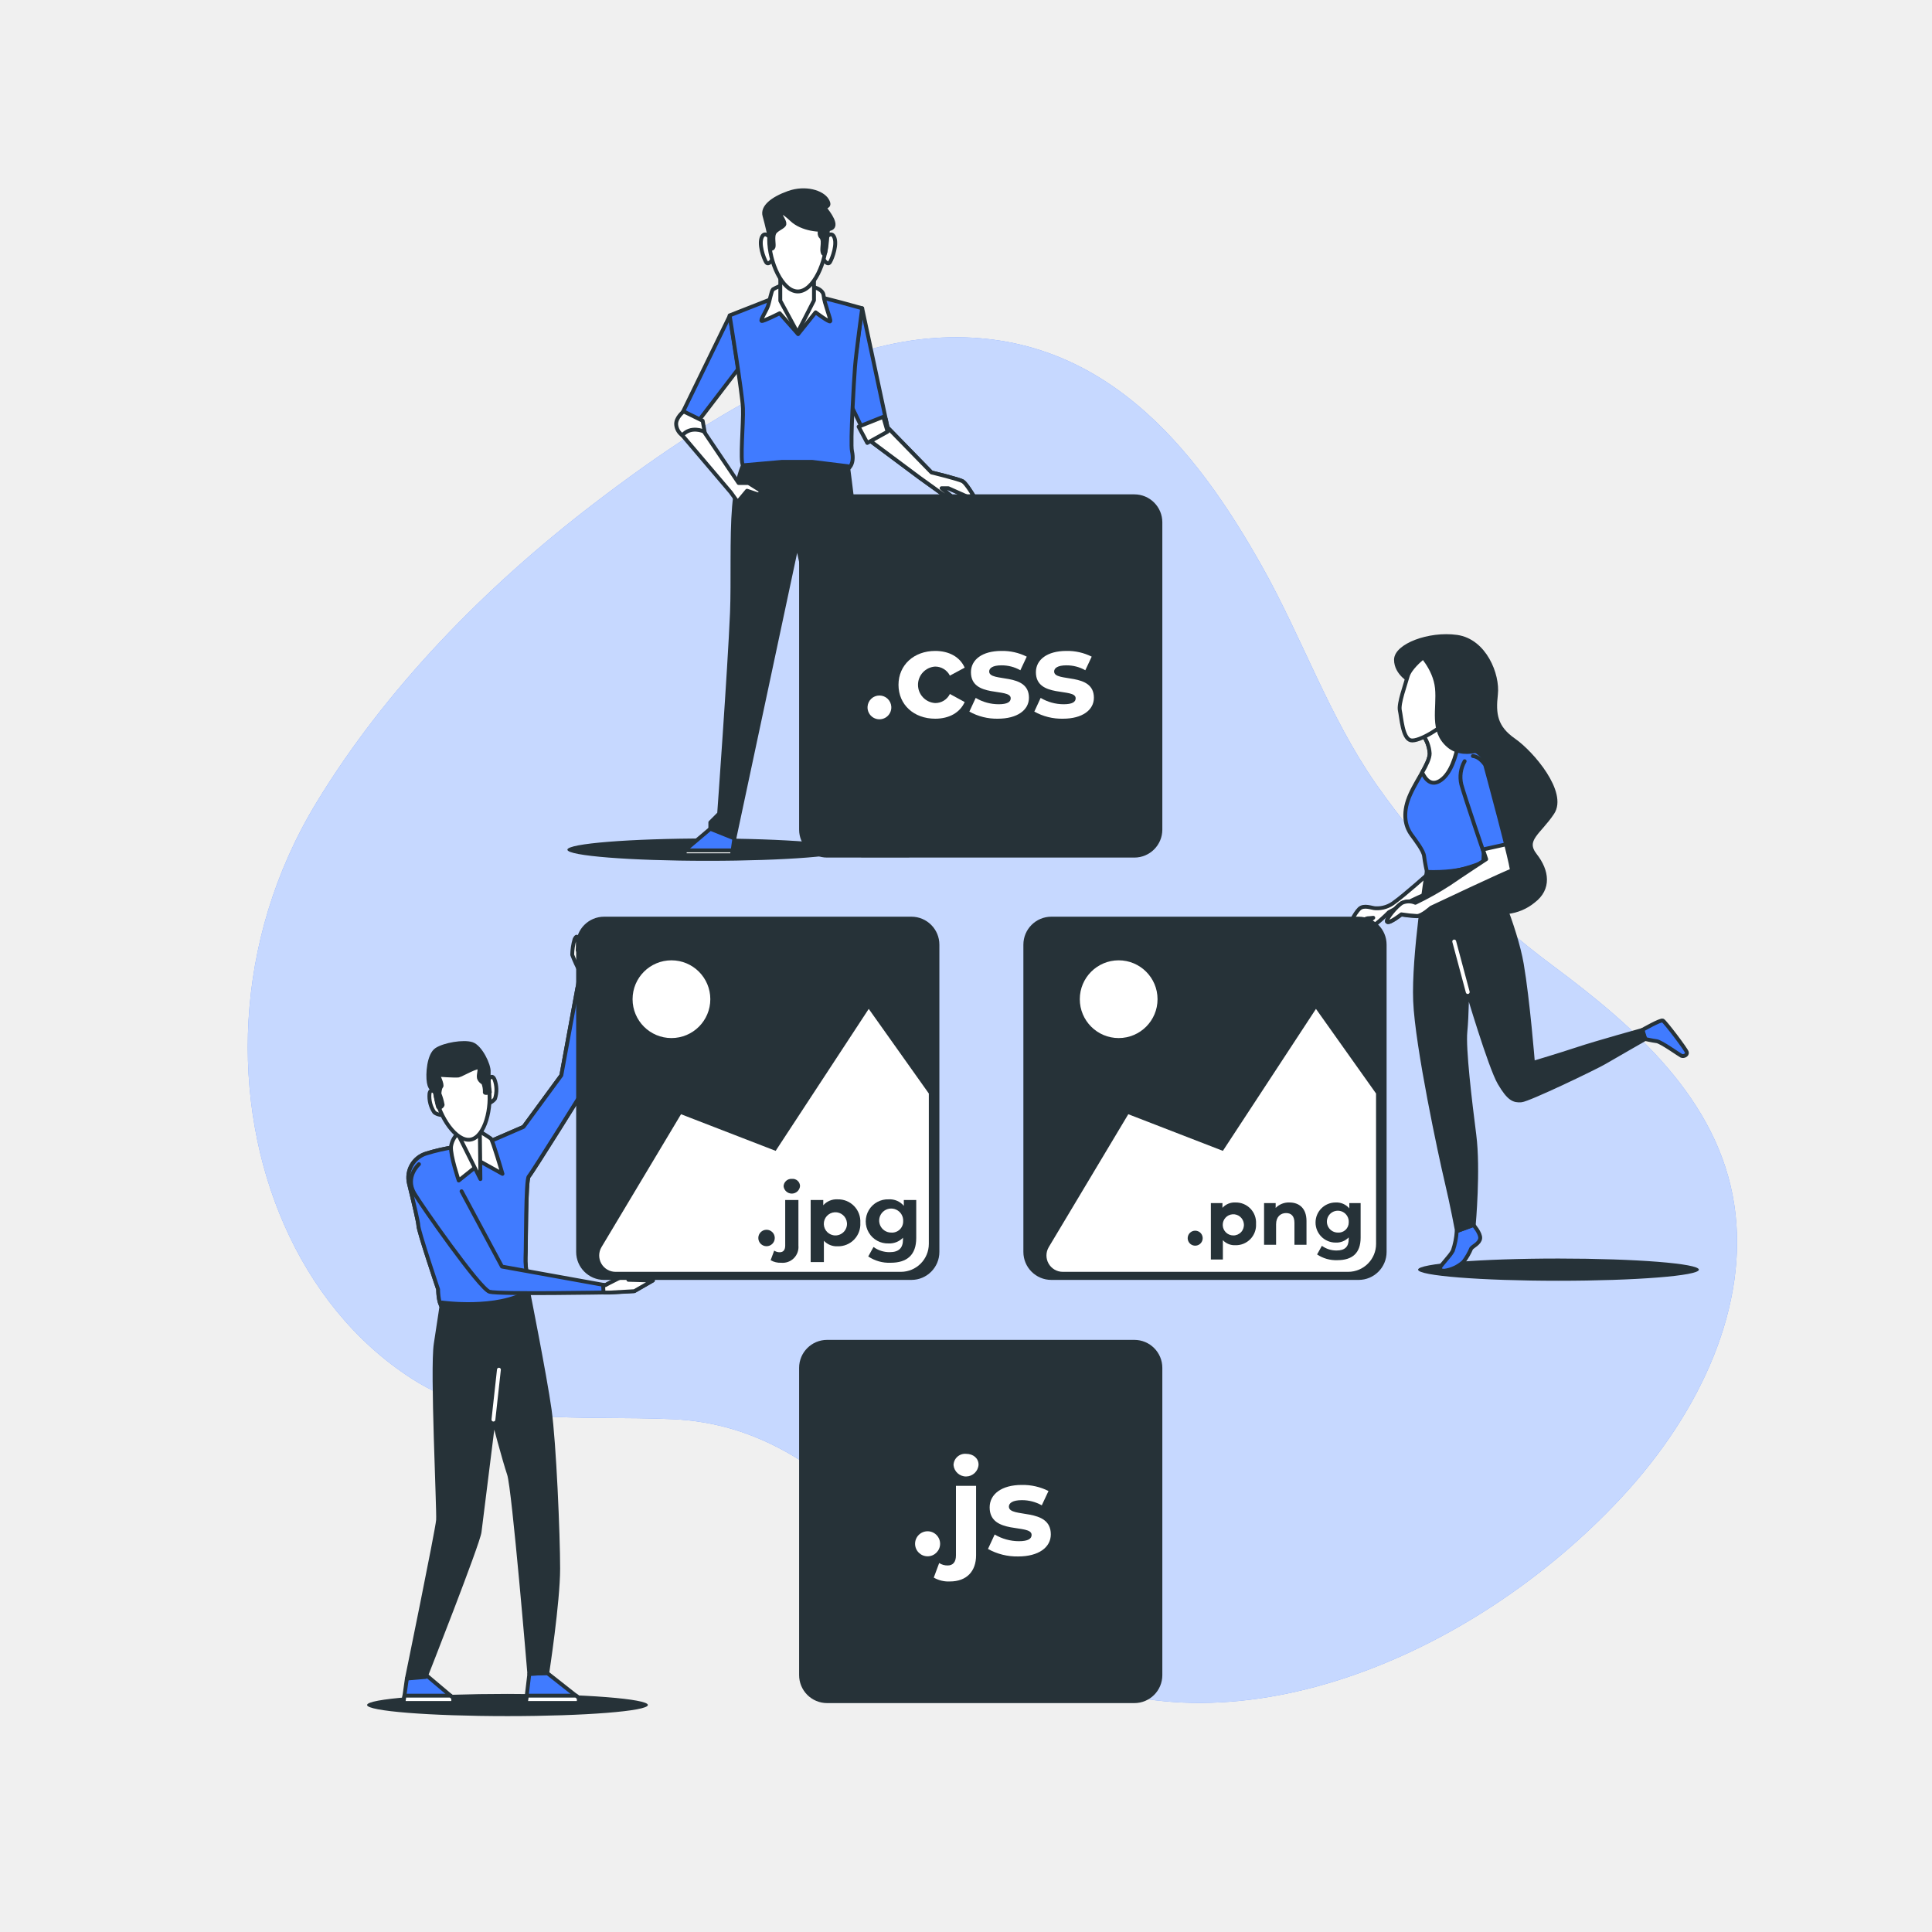
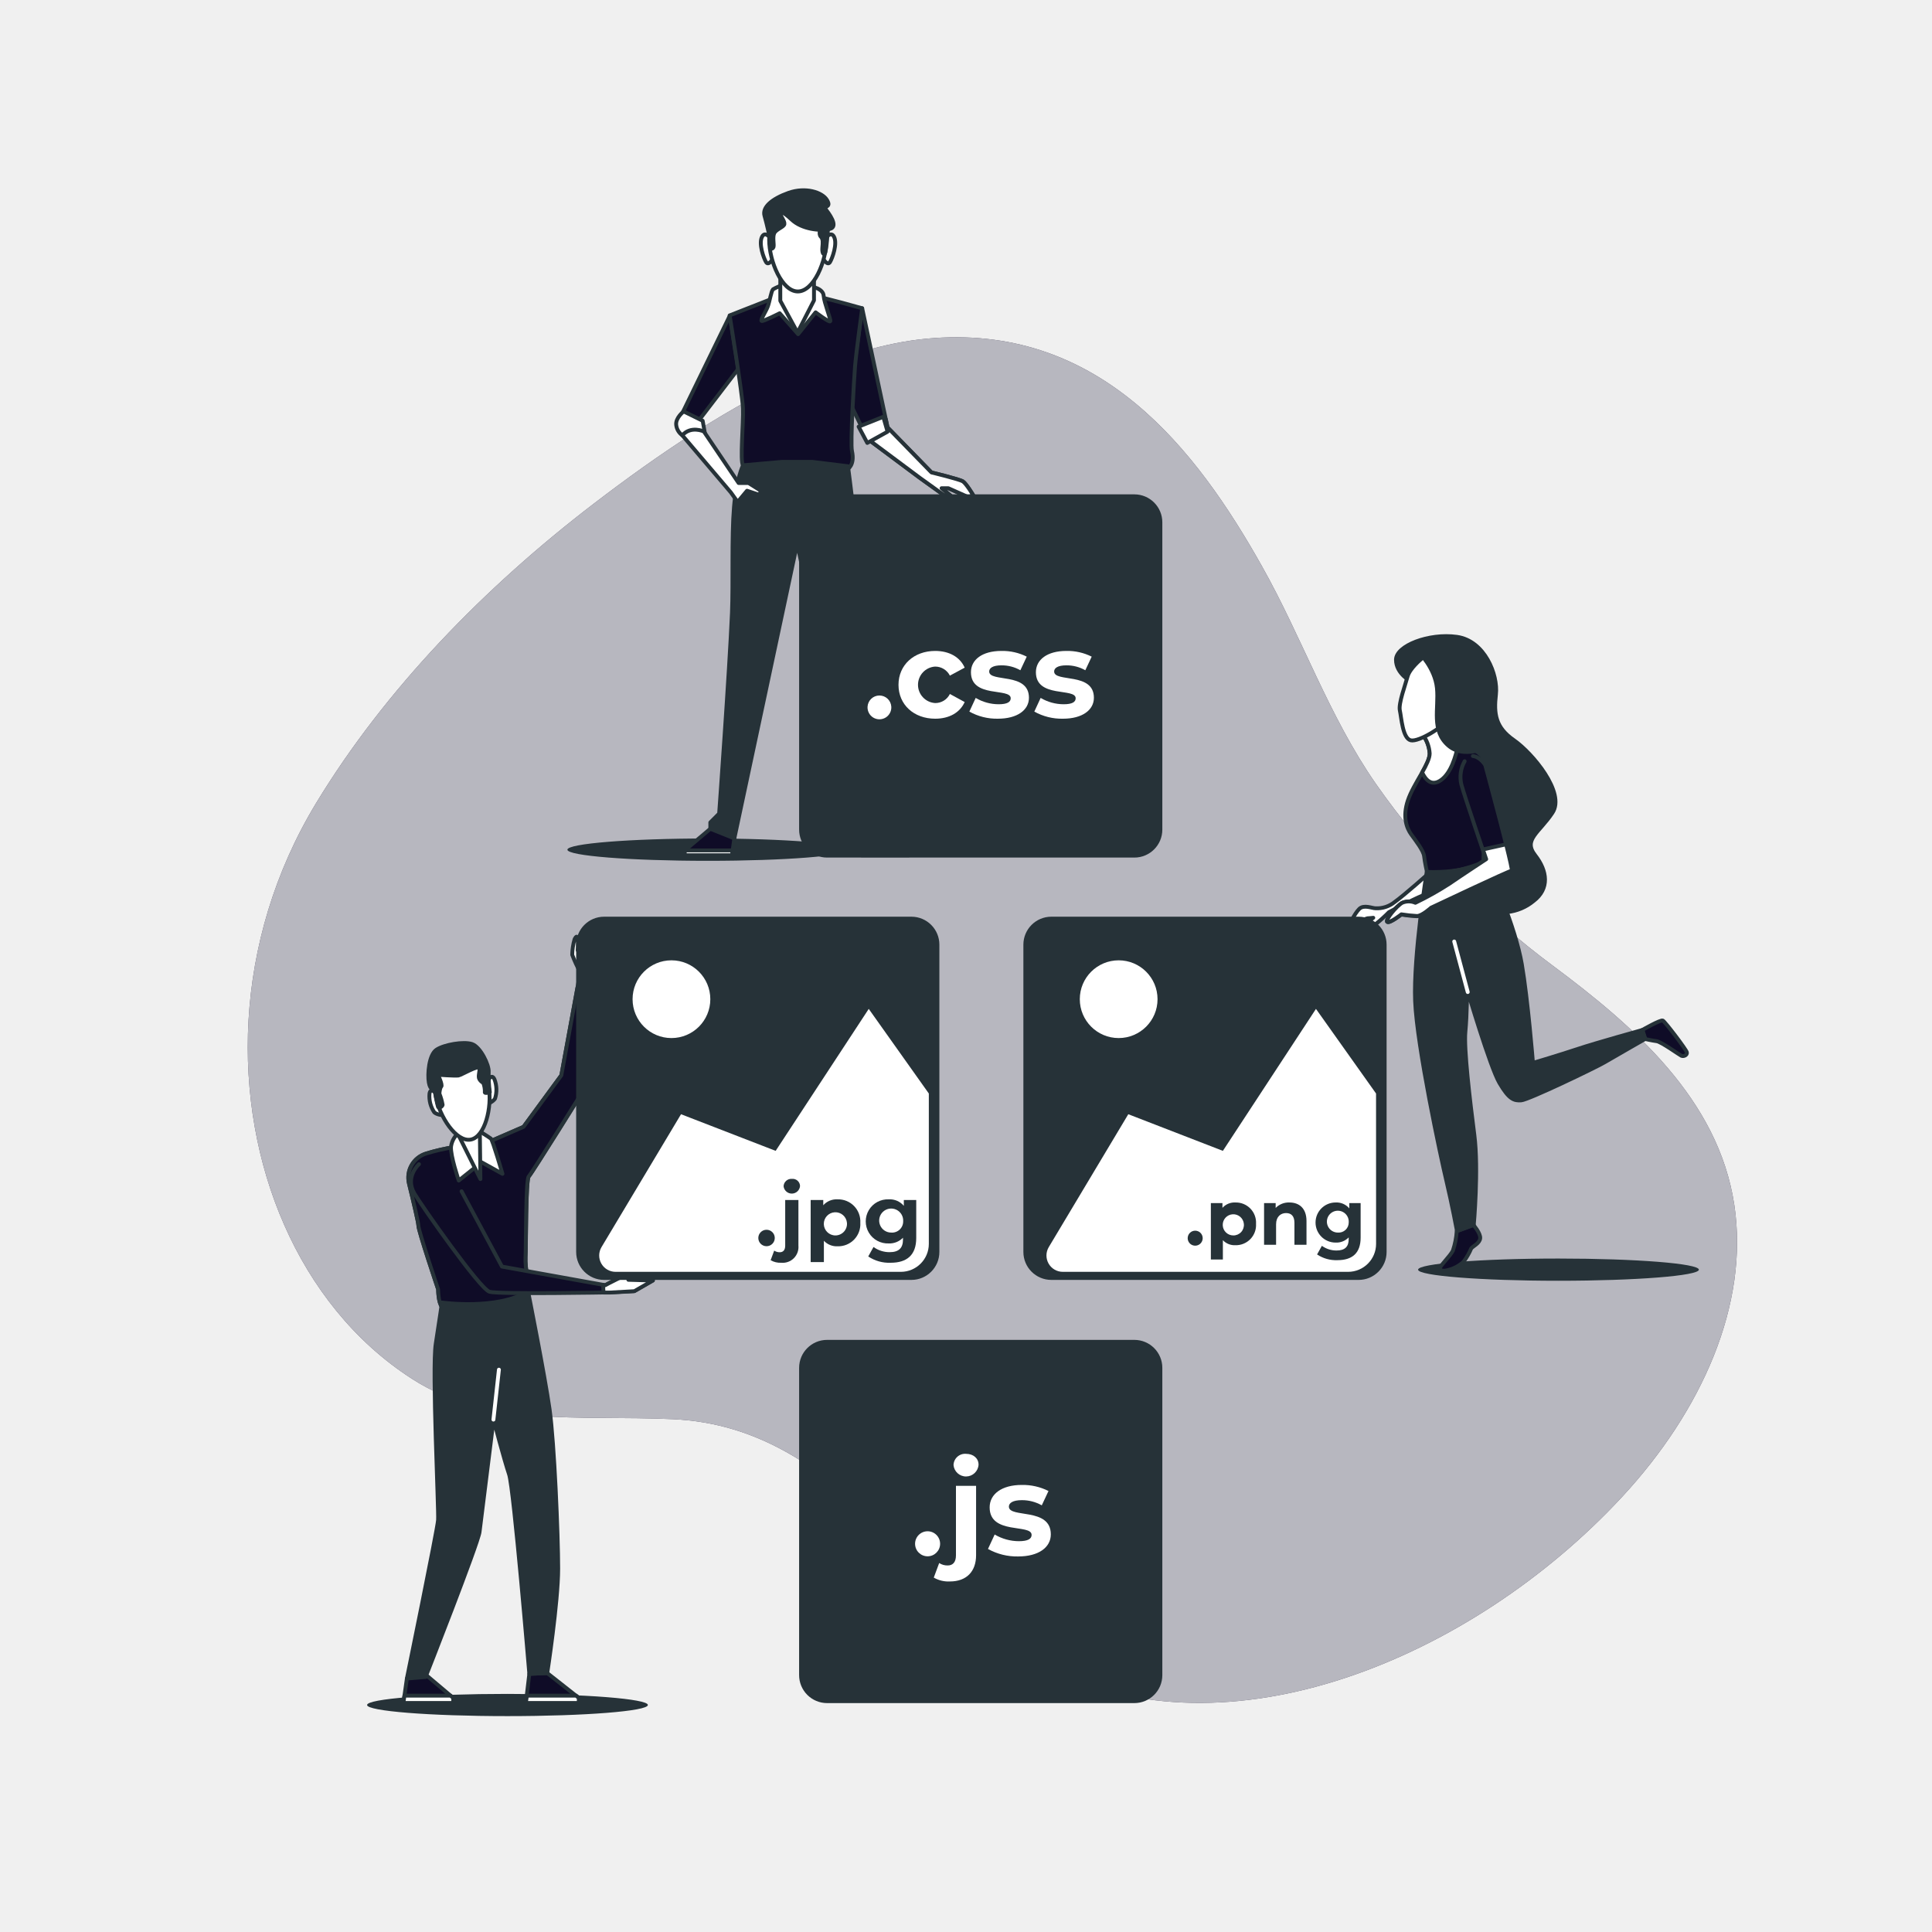
<svg xmlns="http://www.w3.org/2000/svg" viewBox="0 0 500 500">
  <g id="freepik--background-simple--inject-30">
-     <path d="M209,96.13c-19.78,8.47-39.08,21.78-55.3,34.19-28.22,21.59-54,48-71.92,77.57-21.69,35.86-22.12,77.5-8.23,109.1,7.07,16.1,18.13,30.24,33.09,39.86,19.54,12.59,42.91,9.34,67.43,10.43,44.74,2,63.19,46.78,97.69,64.53,45.34,23.33,108.6-1.87,148.07-44.46,20.54-22.17,32.92-49.75,29-75.57-4.15-27.38-26.09-46.3-46.74-61.7a204.81,204.81,0,0,1-46-47.21C343.89,185.34,337,165,326.56,146.48c-17-30.25-41.62-62-84.73-59C231,88.22,219.93,91.43,209,96.13Z" style="fill:#407BFF" />
+     <path d="M209,96.13c-19.78,8.47-39.08,21.78-55.3,34.19-28.22,21.59-54,48-71.92,77.57-21.69,35.86-22.12,77.5-8.23,109.1,7.07,16.1,18.13,30.24,33.09,39.86,19.54,12.59,42.91,9.34,67.43,10.43,44.74,2,63.19,46.78,97.69,64.53,45.34,23.33,108.6-1.87,148.07-44.46,20.54-22.17,32.92-49.75,29-75.57-4.15-27.38-26.09-46.3-46.74-61.7a204.81,204.81,0,0,1-46-47.21C343.89,185.34,337,165,326.56,146.48c-17-30.25-41.62-62-84.73-59C231,88.22,219.93,91.43,209,96.13Z" style="fill:#0f0c27" />
    <path d="M209,96.13c-19.78,8.47-39.08,21.78-55.3,34.19-28.22,21.59-54,48-71.92,77.57-21.69,35.86-22.12,77.5-8.23,109.1,7.07,16.1,18.13,30.24,33.09,39.86,19.54,12.59,42.91,9.34,67.43,10.43,44.74,2,63.19,46.78,97.69,64.53,45.34,23.33,108.6-1.87,148.07-44.46,20.54-22.17,32.92-49.75,29-75.57-4.15-27.38-26.09-46.3-46.74-61.7a204.81,204.81,0,0,1-46-47.21C343.89,185.34,337,165,326.56,146.48c-17-30.25-41.62-62-84.73-59C231,88.22,219.93,91.43,209,96.13Z" style="fill:#fff;opacity:0.7" />
  </g>
  <g id="freepik--character-3--inject-30">
    <path d="M439.67,328.59c0,1.58-16.27,2.87-36.34,2.87S367,330.17,367,328.59s16.27-2.88,36.33-2.88S439.67,327,439.67,328.59Z" style="fill:#263238" />
    <path d="M365.18,176.37s-3.9-2-3.9-5.63,8.53-6.94,15.75-5.93,10.7,9.83,10.12,14.89-.14,8.53,4.63,11.85,13.44,13.59,10,18.79-7.66,6.94-4.48,11,3.76,8.67-.43,11.85A12.82,12.82,0,0,1,383,234.77c-4.77-2.31-9.68-10.7-8.38-16.91s-2.89-24.43-4.05-30.93S368.07,176.66,365.18,176.37Z" style="fill:#263238;stroke:#263238;stroke-linecap:round;stroke-linejoin:round" />
    <path d="M370,225.81s-6.65,5.93-9.1,7.66a7.22,7.22,0,0,1-4.92,1.59c-.87,0-3-1-4.19.15s-2.89,4.48-2.46,4.77,4.05-2.32,4.48-2.32,1.59-.14,1.59-.14-3.18,2.31-2.46,2.74,2.61-.86,3.33-1.3a36.34,36.34,0,0,0,3.18-2.89s8.09-4.33,10-4.77,3.62-3.61,3.47-4.62A1.88,1.88,0,0,0,370,225.81Z" style="fill:#fff;stroke:#263238;stroke-linecap:round;stroke-linejoin:round" />
-     <path d="M368.07,190A9.07,9.07,0,0,1,370,195c0,2.75-4.19,7.81-5.64,12.14s-.28,7.23.87,8.82,3.18,4.19,3.33,5.64.72,4,.72,4,4.91,1.45,14.6-2.45c0,0,1-22.26.72-25.15s-4.19-4.77-6.07-5.06-4.05-1.45-4.77-2.89a13.55,13.55,0,0,1-1-2.75Z" style="fill:#407BFF;stroke:#263238;stroke-linecap:round;stroke-linejoin:round" />
+     <path d="M368.07,190A9.07,9.07,0,0,1,370,195c0,2.75-4.19,7.81-5.64,12.14s-.28,7.23.87,8.82,3.18,4.19,3.33,5.64.72,4,.72,4,4.91,1.45,14.6-2.45c0,0,1-22.26.72-25.15s-4.19-4.77-6.07-5.06-4.05-1.45-4.77-2.89a13.55,13.55,0,0,1-1-2.75Z" style="fill:#0f0c27;stroke:#263238;stroke-linecap:round;stroke-linejoin:round" />
    <path d="M377.37,192.73a6.27,6.27,0,0,1-3.66-2.62,13.55,13.55,0,0,1-1-2.75l-4.63,2.6A9.07,9.07,0,0,1,370,195c0,1.25-.87,3-1.95,4.91.84,1.82,2.41,3.77,4.94,1.93S376.76,195.76,377.37,192.73Z" style="fill:#fff;stroke:#263238;stroke-linecap:round;stroke-linejoin:round" />
    <path d="M367.84,170.53s-3,2.44-3.56,4.55-2.4,7-2,8.79.7,7.2,2.81,7.72,8.77-3.68,9.82-5.61,1.93-6.85-.35-11.59S368.72,168.78,367.84,170.53Z" style="fill:#fff;stroke:#263238;stroke-linecap:round;stroke-linejoin:round" />
    <path d="M367.14,168.78s4.21,4,4.74,9.3-1.58,11,3,14.92,12.11-.53,12.11-.53a15.56,15.56,0,0,1-5.79-9.48c-.88-6-2.28-11.41-5.09-13.16S368.19,168.07,367.14,168.78Z" style="fill:#263238;stroke:#263238;stroke-linecap:round;stroke-linejoin:round" />
-     <path d="M425,266.57s4.77-2.74,5.34-2.45,6.07,7.51,6.22,8.23-.87,1.16-1.45.87-5.2-3.61-6.36-3.76-3-.57-3-.57Z" style="fill:#407BFF;stroke:#263238;stroke-linecap:round;stroke-linejoin:round" />
-     <path d="M377,318.61a19.57,19.57,0,0,1-1,5.06c-.72,1.45-3.32,3.9-3.32,4.48s.43.72,1.15.72a9.19,9.19,0,0,0,4.92-2.31,16.08,16.08,0,0,0,2-3.47c.44-.58,2.17-1.3,2.32-2.6s-1.74-3.47-1.74-3.47Z" style="fill:#407BFF;stroke:#263238;stroke-linecap:round;stroke-linejoin:round" />
+     <path d="M425,266.57s4.77-2.74,5.34-2.45,6.07,7.51,6.22,8.23-.87,1.16-1.45.87-5.2-3.61-6.36-3.76-3-.57-3-.57Z" style="fill:#0f0c27;stroke:#263238;stroke-linecap:round;stroke-linejoin:round" />
+     <path d="M377,318.61a19.57,19.57,0,0,1-1,5.06c-.72,1.45-3.32,3.9-3.32,4.48s.43.72,1.15.72a9.19,9.19,0,0,0,4.92-2.31,16.08,16.08,0,0,0,2-3.47c.44-.58,2.17-1.3,2.32-2.6s-1.74-3.47-1.74-3.47Z" style="fill:#0f0c27;stroke:#263238;stroke-linecap:round;stroke-linejoin:round" />
    <path d="M369.23,225.66s-3.47,21.69-3,33.4,6.65,40.47,8.1,46.54,2.74,13,2.74,13l4.34-1.59s1.3-14.31.15-23.27-2.75-22.41-2.32-26.74.44-11,.44-11,5.92,20.09,8.38,24.29,3.76,4.62,5.64,4.48,19.08-8.39,21.54-9.83,10.55-6.07,10.55-6.07l-.72-2.32s-12,3.33-16.77,4.92-11.57,3.61-11.57,3.61-1.3-16.33-2.89-25.58-7.8-24.29-10-26.31C383.83,223.21,379.06,226,369.23,225.66Z" style="fill:#263238;stroke:#263238;stroke-linecap:round;stroke-linejoin:round" />
    <line x1="379.85" y1="256.74" x2="376.35" y2="243.66" style="fill:none;stroke:#fff;stroke-linecap:round;stroke-linejoin:round" />
-     <path d="M379.05,197a8.31,8.31,0,0,0-.86,6c.86,3.2,6.4,19.41,6.4,19.41s-6.18,4.05-9.59,6.39a80.29,80.29,0,0,1-8.74,4.9,4.29,4.29,0,0,0-3.42,0c-1.49.86-4.47,4.48-3.83,4.91s3.62-1.92,3.62-1.92a38.69,38.69,0,0,0,4.05.43c1.28,0,3.63-2.14,3.63-2.14s20.25-9.59,20.89-9.59S384.38,198,384.38,198s-1.28-2.13-3.2-2.34" style="fill:#407BFF;stroke:#263238;stroke-linecap:round;stroke-linejoin:round" />
+     <path d="M379.05,197a8.31,8.31,0,0,0-.86,6c.86,3.2,6.4,19.41,6.4,19.41s-6.18,4.05-9.59,6.39a80.29,80.29,0,0,1-8.74,4.9,4.29,4.29,0,0,0-3.42,0c-1.49.86-4.47,4.48-3.83,4.91s3.62-1.92,3.62-1.92a38.69,38.69,0,0,0,4.05.43c1.28,0,3.63-2.14,3.63-2.14s20.25-9.59,20.89-9.59S384.38,198,384.38,198s-1.28-2.13-3.2-2.34" style="fill:#0f0c27;stroke:#263238;stroke-linecap:round;stroke-linejoin:round" />
    <path d="M389.78,218.51l-6,1.33c.51,1.52.85,2.51.85,2.51s-6.18,4.05-9.59,6.39a80.29,80.29,0,0,1-8.74,4.9,4.29,4.29,0,0,0-3.42,0c-1.49.86-4.47,4.48-3.83,4.91s3.62-1.92,3.62-1.92a38.69,38.69,0,0,0,4.05.43c1.28,0,3.63-2.14,3.63-2.14s20.25-9.59,20.89-9.59C391.41,225.33,390.75,222.42,389.78,218.51Z" style="fill:#fff;stroke:#263238;stroke-linecap:round;stroke-linejoin:round" />
  </g>
  <g id="freepik--character-2--inject-30">
    <path d="M219.5,219.9c0,1.59-16.26,2.88-36.33,2.88s-36.33-1.29-36.33-2.88S163.1,217,183.17,217,219.5,218.32,219.5,219.9Z" style="fill:#263238" />
-     <polygon points="188.88 81.68 176.15 107.81 179.96 109.98 191.05 95.48 188.88 81.68" style="fill:#407BFF;stroke:#263238;stroke-linecap:round;stroke-linejoin:round" />
-     <path d="M223.13,79.78l6.57,30.84,11.36,11.65s7.28,1.75,8.15,2.33,2.62,3.5,2.62,3.5l-1.16.58-5.24-2.33h-1.75l3.2,2.62-.61.59-8.13-5.83-13.69-10.2-4.66-9.61Z" style="fill:#407BFF;stroke:#263238;stroke-linecap:round;stroke-linejoin:round" />
+     <polygon points="188.88 81.68 176.15 107.81 179.96 109.98 191.05 95.48 188.88 81.68" style="fill:#0f0c27;stroke:#263238;stroke-linecap:round;stroke-linejoin:round" />
+     <path d="M223.13,79.78l6.57,30.84,11.36,11.65s7.28,1.75,8.15,2.33,2.62,3.5,2.62,3.5l-1.16.58-5.24-2.33h-1.75l3.2,2.62-.61.59-8.13-5.83-13.69-10.2-4.66-9.61Z" style="fill:#0f0c27;stroke:#263238;stroke-linecap:round;stroke-linejoin:round" />
    <path d="M249.21,124.6c-.87-.58-8.15-2.33-8.15-2.33L229.7,110.62l-.45-2.09-5.59,3.36.79,1.64,13.69,10.2,8.13,5.83.61-.59-3.2-2.62h1.75l5.24,2.33,1.16-.58S250.09,125.19,249.21,124.6Z" style="fill:#fff;stroke:#263238;stroke-linecap:round;stroke-linejoin:round" />
-     <path d="M200.62,77l-11.79,4.63s3.31,20.4,3.45,24.1-.8,13.64,0,14.7,2.78,1.19,2.78,1.19l24.19-.12s2.07-1,1.24-4.77c-.46-2.07.52-18.41.79-21.86s1.85-15.09,1.85-15.09-9.8-2.78-12.45-3.18S202.61,75.67,200.62,77Z" style="fill:#407BFF;stroke:#263238;stroke-linecap:round;stroke-linejoin:round" />
+     <path d="M200.62,77l-11.79,4.63s3.31,20.4,3.45,24.1-.8,13.64,0,14.7,2.78,1.19,2.78,1.19l24.19-.12s2.07-1,1.24-4.77c-.46-2.07.52-18.41.79-21.86s1.85-15.09,1.85-15.09-9.8-2.78-12.45-3.18S202.61,75.67,200.62,77Z" style="fill:#0f0c27;stroke:#263238;stroke-linecap:round;stroke-linejoin:round" />
    <path d="M203,73.65a12.52,12.52,0,0,0-2.94,1.22c-.48.49-.85,3.06-1.34,4.41s-2.08,3.67-1.59,3.79,4.65-2,4.65-2l4.77,5.41,4.53-5.65s3.54,2.69,3.79,2.32-1.59-4.77-1.71-6.6-2.82-2.45-4.41-2.57S203,73.65,203,73.65Z" style="fill:#fff;stroke:#263238;stroke-linecap:round;stroke-linejoin:round" />
    <polygon points="201.94 70.69 201.94 77.84 206.4 86.06 210.66 77.74 210.66 70.27 201.94 70.69" style="fill:#fff;stroke:#263238;stroke-linecap:round;stroke-linejoin:round" />
    <path d="M200.06,62.61s-1.8-3.21-2.81-1.4.4,5.61,1,6.61,1.6-.6,1.6-.6" style="fill:#fff;stroke:#263238;stroke-linecap:round;stroke-linejoin:round" />
    <path d="M213,62.61s1.81-3.21,2.81-1.4-.4,5.61-1,6.61-1.61-.6-1.61-.6" style="fill:#fff;stroke:#263238;stroke-linecap:round;stroke-linejoin:round" />
    <path d="M213.89,62c0,5.64-3.32,13.43-7.42,13.43s-7.41-7.79-7.41-13.43,3.32-10.22,7.41-10.22S213.89,56.36,213.89,62Z" style="fill:#fff;stroke:#263238;stroke-linecap:round;stroke-linejoin:round" />
    <path d="M212.31,59.17s-.51,1.46.11,2.08.52,1.55.41,2.8.21,2,.63,1.56.83-6.23.83-6.64S212.31,59.17,212.31,59.17Z" style="fill:#263238;stroke:#263238;stroke-linecap:round;stroke-linejoin:round" />
    <path d="M199.14,61.15l.21,3.21a.64.64,0,0,0,.83-.41c.21-.63-.31-2.6.21-3.63S202.88,58.76,203,58s-1-2.07-1-2.59.31-1,2.91,1.45,7.36,3,9.85,2.39-.52-4.36-1.14-5.19,1.66-.21.41-2.28-5.6-3.42-9.95-1.87-6.85,3.74-6.23,5.92S199.14,61.15,199.14,61.15Z" style="fill:#263238;stroke:#263238;stroke-linecap:round;stroke-linejoin:round" />
    <path d="M226.5,210.56s-2.69-37.08-3.31-52-3.73-37.9-3.73-37.9l-9.3-1.14h-7.71l-10.17.9s-1.73,3.65-2.32,10.77c-.66,7.84-.21,19.55-.53,27.37-.63,14.91-3.32,52-3.32,52l-2.28,2.28v1.65l6.22,2.49,16.15-75.81.11-.17.1.17L222.56,217l6.22-2.49v-1.65Z" style="fill:#263238;stroke:#263238;stroke-linecap:round;stroke-linejoin:round" />
-     <polygon points="183.83 214.49 177.21 220.09 177.21 221.33 189.43 221.33 190.05 216.98 183.83 214.49" style="fill:#407BFF;stroke:#263238;stroke-linecap:round;stroke-linejoin:round" />
+     <polygon points="183.83 214.49 177.21 220.09 177.21 221.33 189.43 221.33 190.05 216.98 183.83 214.49" style="fill:#0f0c27;stroke:#263238;stroke-linecap:round;stroke-linejoin:round" />
    <polygon points="189.43 221.33 189.6 220.09 177.21 220.09 177.21 221.33 189.43 221.33" style="fill:#fff;stroke:#263238;stroke-linecap:round;stroke-linejoin:round" />
-     <polygon points="228.57 214.49 235.2 220.09 235.2 221.33 222.98 221.33 222.36 216.98 228.57 214.49" style="fill:#407BFF;stroke:#263238;stroke-linecap:round;stroke-linejoin:round" />
+     <polygon points="228.57 214.49 235.2 220.09 235.2 221.33 222.98 221.33 222.36 216.98 228.57 214.49" style="fill:#0f0c27;stroke:#263238;stroke-linecap:round;stroke-linejoin:round" />
    <polygon points="222.98 221.33 222.8 220.09 235.2 220.09 235.2 221.33 222.98 221.33" style="fill:#fff;stroke:#263238;stroke-linecap:round;stroke-linejoin:round" />
    <polygon points="228.59 107.87 222.21 110.42 224.45 114.63 229.7 111.72 228.59 107.87" style="fill:#fff;stroke:#263238;stroke-linecap:round;stroke-linejoin:round" />
    <path d="M181.85,108.89l-4.92-2.41s-2.15,1.66-1.93,3.5a3.75,3.75,0,0,0,1.61,2.69l5.87-.25Z" style="fill:#fff;stroke:#263238;stroke-linecap:round;stroke-linejoin:round" />
    <path d="M193.71,125l-2.56,0-9-13.34s-3.35-1.55-5.57,1l12.57,14.79,1.75,2.46,2.43-2.91,3,1,.8-.85Z" style="fill:#fff;stroke:#263238;stroke-linecap:round;stroke-linejoin:round" />
  </g>
  <g id="freepik--character-1--inject-30">
    <path d="M167.67,441.25c0,1.59-16.27,2.88-36.34,2.88S95,442.84,95,441.25s16.27-2.87,36.33-2.87S167.67,439.67,167.67,441.25Z" style="fill:#263238" />
-     <polygon points="110.3 433.52 117.29 439.42 117.29 440.73 104.4 440.73 105.3 434.4 110.3 433.52" style="fill:#407BFF;stroke:#263238;stroke-linecap:round;stroke-linejoin:round" />
+     <polygon points="110.3 433.52 117.29 439.42 117.29 440.73 104.4 440.73 105.3 434.4 110.3 433.52" style="fill:#0f0c27;stroke:#263238;stroke-linecap:round;stroke-linejoin:round" />
    <path d="M126.41,279.47s.85-1.7,1.56-.14a7.51,7.51,0,0,1,.14,5c-.43.71-2.13,1.7-2.13,1S126.41,279.47,126.41,279.47Z" style="fill:#fff;stroke:#263238;stroke-linecap:round;stroke-linejoin:round" />
    <path d="M112.68,282.78s-1.29-1.4-1.53.29a7.44,7.44,0,0,0,1.25,4.81c.6.56,2.51,1,2.32.36S112.68,282.78,112.68,282.78Z" style="fill:#fff;stroke:#263238;stroke-linecap:round;stroke-linejoin:round" />
    <path d="M117.58,296.86c2,0,6.59-.33,6.59-.33l11.31-4.9,9.79-13.34,4.9-26.68a33.33,33.33,0,0,1-2.08-4.51,15.62,15.62,0,0,1,.6-4s.61-1.41.81-.2a14,14,0,0,1,0,3l.61,1a46.44,46.44,0,0,1,1.61-5.85c.61-1.21,2-.81,2,0s.61,2.83.81,4.44-2,6.8-2,6.8l-.67,28.54s-14.19,22.8-15,23.64-.68,18.24-.84,20.94,1,7.77.67,8.78-1.86,3.72-6.92,4.9-14.36.34-15.37-.84-1-4.56-1-4.56-5.11-15.14-5.11-16.5c0-.79-1.34-6.43-2.45-10.95a6.43,6.43,0,0,1,4.37-7.67A51,51,0,0,1,117.58,296.86Z" style="fill:#fff;stroke:#263238;stroke-linecap:round;stroke-linejoin:round" />
-     <path d="M124.17,296.53l11.31-4.9,9.79-13.34,4.16-22.62,3,.09-.59,25.06s-14.19,22.8-15,23.64-.68,18.24-.84,20.94,1,7.77.67,8.78-1.86,3.72-6.92,4.9-14.36.34-15.37-.84-1-4.56-1-4.56-5.11-15.14-5.11-16.5c0-.78-1.31-6.3-2.41-10.79a6.6,6.6,0,0,1,4.48-7.88,50.21,50.21,0,0,1,7.26-1.65C119.61,296.86,124.17,296.53,124.17,296.53Z" style="fill:#407BFF;stroke:#263238;stroke-linecap:round;stroke-linejoin:round" />
+     <path d="M124.17,296.53l11.31-4.9,9.79-13.34,4.16-22.62,3,.09-.59,25.06s-14.19,22.8-15,23.64-.68,18.24-.84,20.94,1,7.77.67,8.78-1.86,3.72-6.92,4.9-14.36.34-15.37-.84-1-4.56-1-4.56-5.11-15.14-5.11-16.5c0-.78-1.31-6.3-2.41-10.79a6.6,6.6,0,0,1,4.48-7.88,50.21,50.21,0,0,1,7.26-1.65C119.61,296.86,124.17,296.53,124.17,296.53Z" style="fill:#0f0c27;stroke:#263238;stroke-linecap:round;stroke-linejoin:round" />
    <path d="M123.49,292.47a34.74,34.74,0,0,1,3.55,2.2c.5.51,3,9.12,3,9.12l-5.41-3-5.91,4.73s-2.19-6.42-2-8.78a5.81,5.81,0,0,1,2.36-3.89Z" style="fill:#fff;stroke:#263238;stroke-linecap:round;stroke-linejoin:round" />
    <polygon points="124.17 291.8 124.33 305.14 118.26 292.98 124.17 291.8" style="fill:#fff;stroke:#263238;stroke-linecap:round;stroke-linejoin:round" />
    <path d="M112.79,283.7c.91,5.23,5.25,11.89,9,11.23s5.6-8.41,4.69-13.64-4.74-8.92-8.53-8.25S111.87,278.47,112.79,283.7Z" style="fill:#fff;stroke:#263238;stroke-linecap:round;stroke-linejoin:round" />
    <path d="M126.77,282.67s-1.5.47-1.29-.09a6,6,0,0,0-.41-2.33,2.5,2.5,0,0,1-1-.95c-.44-.72.14-1.94,0-2.87s-4.64,1.77-5.42,1.91-5.31-.19-5.31-.19,1.27,2.65.86,3.05-.48,1.84-.48,1.84a14.73,14.73,0,0,1,.83,2.89c-.08.49-1,1-1.19.53s-.94-4.47-.94-4.47-1.06.34-1.44-1.83,0-7.2,2-8.51,7-2.18,9.18-1.45,4.47,5.46,4.31,7.24A32.68,32.68,0,0,0,126.77,282.67Z" style="fill:#263238;stroke:#263238;stroke-linecap:round;stroke-linejoin:round" />
    <polygon points="117.29 439.42 117.29 440.73 104.4 440.73 104.67 438.84 116.61 438.84 117.29 439.42" style="fill:#fff;stroke:#263238;stroke-linecap:round;stroke-linejoin:round" />
-     <polygon points="141.63 432.99 149.79 439.42 149.79 440.73 136.09 440.73 136.99 433.19 141.63 432.99" style="fill:#407BFF;stroke:#263238;stroke-linecap:round;stroke-linejoin:round" />
+     <polygon points="141.63 432.99 149.79 439.42 149.79 440.73 136.09 440.73 136.99 433.19 141.63 432.99" style="fill:#0f0c27;stroke:#263238;stroke-linecap:round;stroke-linejoin:round" />
    <polygon points="149.79 439.42 149.79 440.73 136.09 440.73 136.36 438.84 149.1 438.84 149.79 439.42" style="fill:#fff;stroke:#263238;stroke-linecap:round;stroke-linejoin:round" />
    <path d="M136.66,334.18s4.36,21.91,5.58,30.59,2.22,32.49,2.22,41.17S141.63,433,141.63,433l-4.64.2s-4-48-5.25-51.67-4-14.13-4-14.13-3.23,26-3.63,29.07S110.14,434,110.14,434l-4.84.4s7.87-38.35,8.07-41-1.61-39.16-.6-45.62,1.61-10.69,1.61-10.69S128.67,339.12,136.66,334.18Z" style="fill:#263238;stroke:#263238;stroke-linecap:round;stroke-linejoin:round" />
    <line x1="127.7" y1="367.39" x2="129.12" y2="354.47" style="fill:none;stroke:#fff;stroke-linecap:round;stroke-linejoin:round" />
-     <path d="M108.43,301.29s-3.67,3.24-1.23,7.51c1.65,2.87,17,24.82,19.5,25.51s31.14.16,31.14.16l6.32-.35,4.81-2.76-6.35-.19s4-2.15,2.09-2.05-8.07,3.49-8.07,3.49l-26.73-4.82L119.45,308.3" style="fill:#407BFF;stroke:#263238;stroke-linecap:round;stroke-linejoin:round" />
+     <path d="M108.43,301.29s-3.67,3.24-1.23,7.51c1.65,2.87,17,24.82,19.5,25.51s31.14.16,31.14.16l6.32-.35,4.81-2.76-6.35-.19s4-2.15,2.09-2.05-8.07,3.49-8.07,3.49l-26.73-4.82L119.45,308.3" style="fill:#0f0c27;stroke:#263238;stroke-linecap:round;stroke-linejoin:round" />
    <path d="M164.71,329.12c-1.93.11-8.07,3.49-8.07,3.49l-.56-.1.11,2,1.65,0,6.32-.35,4.81-2.76-6.35-.19S166.63,329,164.71,329.12Z" style="fill:#fff;stroke:#263238;stroke-linecap:round;stroke-linejoin:round" />
  </g>
  <g id="freepik--Icons--inject-30">
    <rect x="264.85" y="237.24" width="94" height="94" rx="7.24" style="fill:#263238" />
    <path d="M356.12,283,340.57,261.1l-24.09,36.74L292,288.36l-20.58,34.39a4.23,4.23,0,0,0,3.63,6.4h73.84a7.24,7.24,0,0,0,7.24-7.24Z" style="fill:#fff" />
    <circle cx="289.51" cy="258.59" r="10.06" style="fill:#fff" />
    <path d="M307.38,320.3a1.94,1.94,0,0,1,3.87,0,1.94,1.94,0,1,1-3.87,0Z" style="fill:#263238" />
    <path d="M325.06,316.73a5.22,5.22,0,0,1-5.35,5.53,4.17,4.17,0,0,1-3.23-1.3v5h-3.11V311.36h3v1.23a4.2,4.2,0,0,1,3.37-1.39A5.21,5.21,0,0,1,325.06,316.73Zm-3.15,0a2.74,2.74,0,1,0-2.73,3A2.71,2.71,0,0,0,321.91,316.73Z" style="fill:#263238" />
    <path d="M338.12,316v6.15H335v-5.67c0-1.74-.8-2.54-2.17-2.54s-2.58.92-2.58,2.9v5.31h-3.11V311.36h3v1.25a4.74,4.74,0,0,1,3.56-1.41C336.2,311.2,338.12,312.67,338.12,316Z" style="fill:#263238" />
    <path d="M352.13,311.36v8.94c0,4-2.16,5.83-6,5.83a8.83,8.83,0,0,1-5.27-1.48l1.24-2.23a6.44,6.44,0,0,0,3.79,1.21c2.19,0,3.15-1,3.15-2.93v-.46a4.41,4.41,0,0,1-3.39,1.34,5.19,5.19,0,1,1,0-10.38,4.32,4.32,0,0,1,3.55,1.53v-1.37Zm-3.08,5a2.83,2.83,0,1,0-2.81,2.63A2.61,2.61,0,0,0,349.05,316.39Z" style="fill:#263238" />
    <rect x="149.11" y="237.24" width="94" height="94" rx="7.24" style="fill:#263238" />
    <path d="M240.38,283,224.83,261.1l-24.09,36.74-24.49-9.48-20.58,34.39a4.23,4.23,0,0,0,3.62,6.4h73.85a7.24,7.24,0,0,0,7.24-7.24Z" style="fill:#fff" />
    <circle cx="173.77" cy="258.59" r="10.06" style="fill:#fff" />
    <path d="M196.25,320.39a2.13,2.13,0,0,1,4.26,0,2.13,2.13,0,1,1-4.26,0Z" style="fill:#263238" />
    <path d="M199.44,326.14l.92-2.48a2.54,2.54,0,0,0,1.45.42c.85,0,1.4-.55,1.4-1.71V310.56h3.42v11.78a4.09,4.09,0,0,1-4.45,4.46A5,5,0,0,1,199.44,326.14ZM202.79,307a2,2,0,0,1,2.13-1.91,1.92,1.92,0,0,1,2.13,1.84,2.14,2.14,0,0,1-4.26.07Z" style="fill:#263238" />
    <path d="M222.65,316.46a5.73,5.73,0,0,1-5.88,6.08,4.56,4.56,0,0,1-3.55-1.43v5.51H209.8V310.56h3.26v1.36a4.6,4.6,0,0,1,3.71-1.53A5.73,5.73,0,0,1,222.65,316.46Zm-3.46,0a3,3,0,1,0-3,3.27A3,3,0,0,0,219.19,316.46Z" style="fill:#263238" />
    <path d="M237.12,310.56v9.83c0,4.39-2.37,6.41-6.63,6.41a9.68,9.68,0,0,1-5.79-1.63l1.36-2.45a7.06,7.06,0,0,0,4.17,1.34c2.41,0,3.46-1.1,3.46-3.23v-.51A4.85,4.85,0,0,1,230,321.8a5.71,5.71,0,1,1,0-11.41,4.74,4.74,0,0,1,3.91,1.68v-1.51Zm-3.38,5.53a3.11,3.11,0,1,0-3.1,2.9A2.88,2.88,0,0,0,233.74,316.09Z" style="fill:#263238" />
    <path d="M206.81,214.7V135.18a7.24,7.24,0,0,1,7.24-7.24h79.52a7.24,7.24,0,0,1,7.24,7.24V214.7a7.24,7.24,0,0,1-7.24,7.24H214.05A7.24,7.24,0,0,1,206.81,214.7Z" style="fill:#263238" />
    <path d="M224.52,182.9a3.08,3.08,0,0,1,6.15,0,3.08,3.08,0,1,1-6.15,0Z" style="fill:#fff" />
    <path d="M232.53,177.23c0-5.13,4-8.77,9.5-8.77,3.58,0,6.4,1.55,7.63,4.33l-3.83,2.06a4.26,4.26,0,0,0-3.83-2.34,4.73,4.73,0,0,0,0,9.44,4.19,4.19,0,0,0,3.83-2.35l3.83,2.09c-1.23,2.73-4,4.31-7.63,4.31C236.49,186,232.53,182.36,232.53,177.23Z" style="fill:#fff" />
    <path d="M250.87,184.16l1.64-3.54a11.66,11.66,0,0,0,5.92,1.64c2.28,0,3.14-.6,3.14-1.55,0-2.79-10.29.06-10.29-6.74,0-3.23,2.91-5.51,7.88-5.51a14,14,0,0,1,6.56,1.48l-1.65,3.52a9.8,9.8,0,0,0-4.91-1.27c-2.21,0-3.16.7-3.16,1.59,0,2.91,10.29.09,10.29,6.8,0,3.17-3,5.42-8.05,5.42A14.53,14.53,0,0,1,250.87,184.16Z" style="fill:#fff" />
    <path d="M267.68,184.16l1.64-3.54a11.7,11.7,0,0,0,5.93,1.64c2.28,0,3.13-.6,3.13-1.55,0-2.79-10.29.06-10.29-6.74,0-3.23,2.91-5.51,7.88-5.51a14,14,0,0,1,6.56,1.48l-1.65,3.52a9.78,9.78,0,0,0-4.91-1.27c-2.21,0-3.16.7-3.16,1.59,0,2.91,10.29.09,10.29,6.8,0,3.17-3,5.42-8,5.42A14.55,14.55,0,0,1,267.68,184.16Z" style="fill:#fff" />
    <path d="M206.81,433.49V354a7.24,7.24,0,0,1,7.24-7.24h79.52a7.24,7.24,0,0,1,7.24,7.24v79.52a7.24,7.24,0,0,1-7.24,7.24H214.05A7.24,7.24,0,0,1,206.81,433.49Z" style="fill:#263238" />
    <path d="M236.82,399.53a3.24,3.24,0,0,1,6.48,0,3.24,3.24,0,1,1-6.48,0Z" style="fill:#fff" />
    <path d="M241.66,408.28l1.4-3.77a3.85,3.85,0,0,0,2.21.63c1.3,0,2.13-.83,2.13-2.6v-18h5.21V402.5c0,4.15-2.43,6.78-6.78,6.78A7.58,7.58,0,0,1,241.66,408.28Zm5.11-29.12a3,3,0,0,1,3.24-2.91c1.94,0,3.24,1.2,3.24,2.81a3.25,3.25,0,0,1-6.48.1Z" style="fill:#fff" />
    <path d="M255.69,400.87l1.73-3.74a12.36,12.36,0,0,0,6.25,1.73c2.4,0,3.31-.63,3.31-1.63,0-2.94-10.86.06-10.86-7.12,0-3.4,3.07-5.81,8.32-5.81a14.78,14.78,0,0,1,6.91,1.57l-1.74,3.71a10.34,10.34,0,0,0-5.17-1.34c-2.34,0-3.34.74-3.34,1.67,0,3.07,10.85.1,10.85,7.18,0,3.34-3.1,5.72-8.48,5.72A15.44,15.44,0,0,1,255.69,400.87Z" style="fill:#fff" />
  </g>
</svg>
